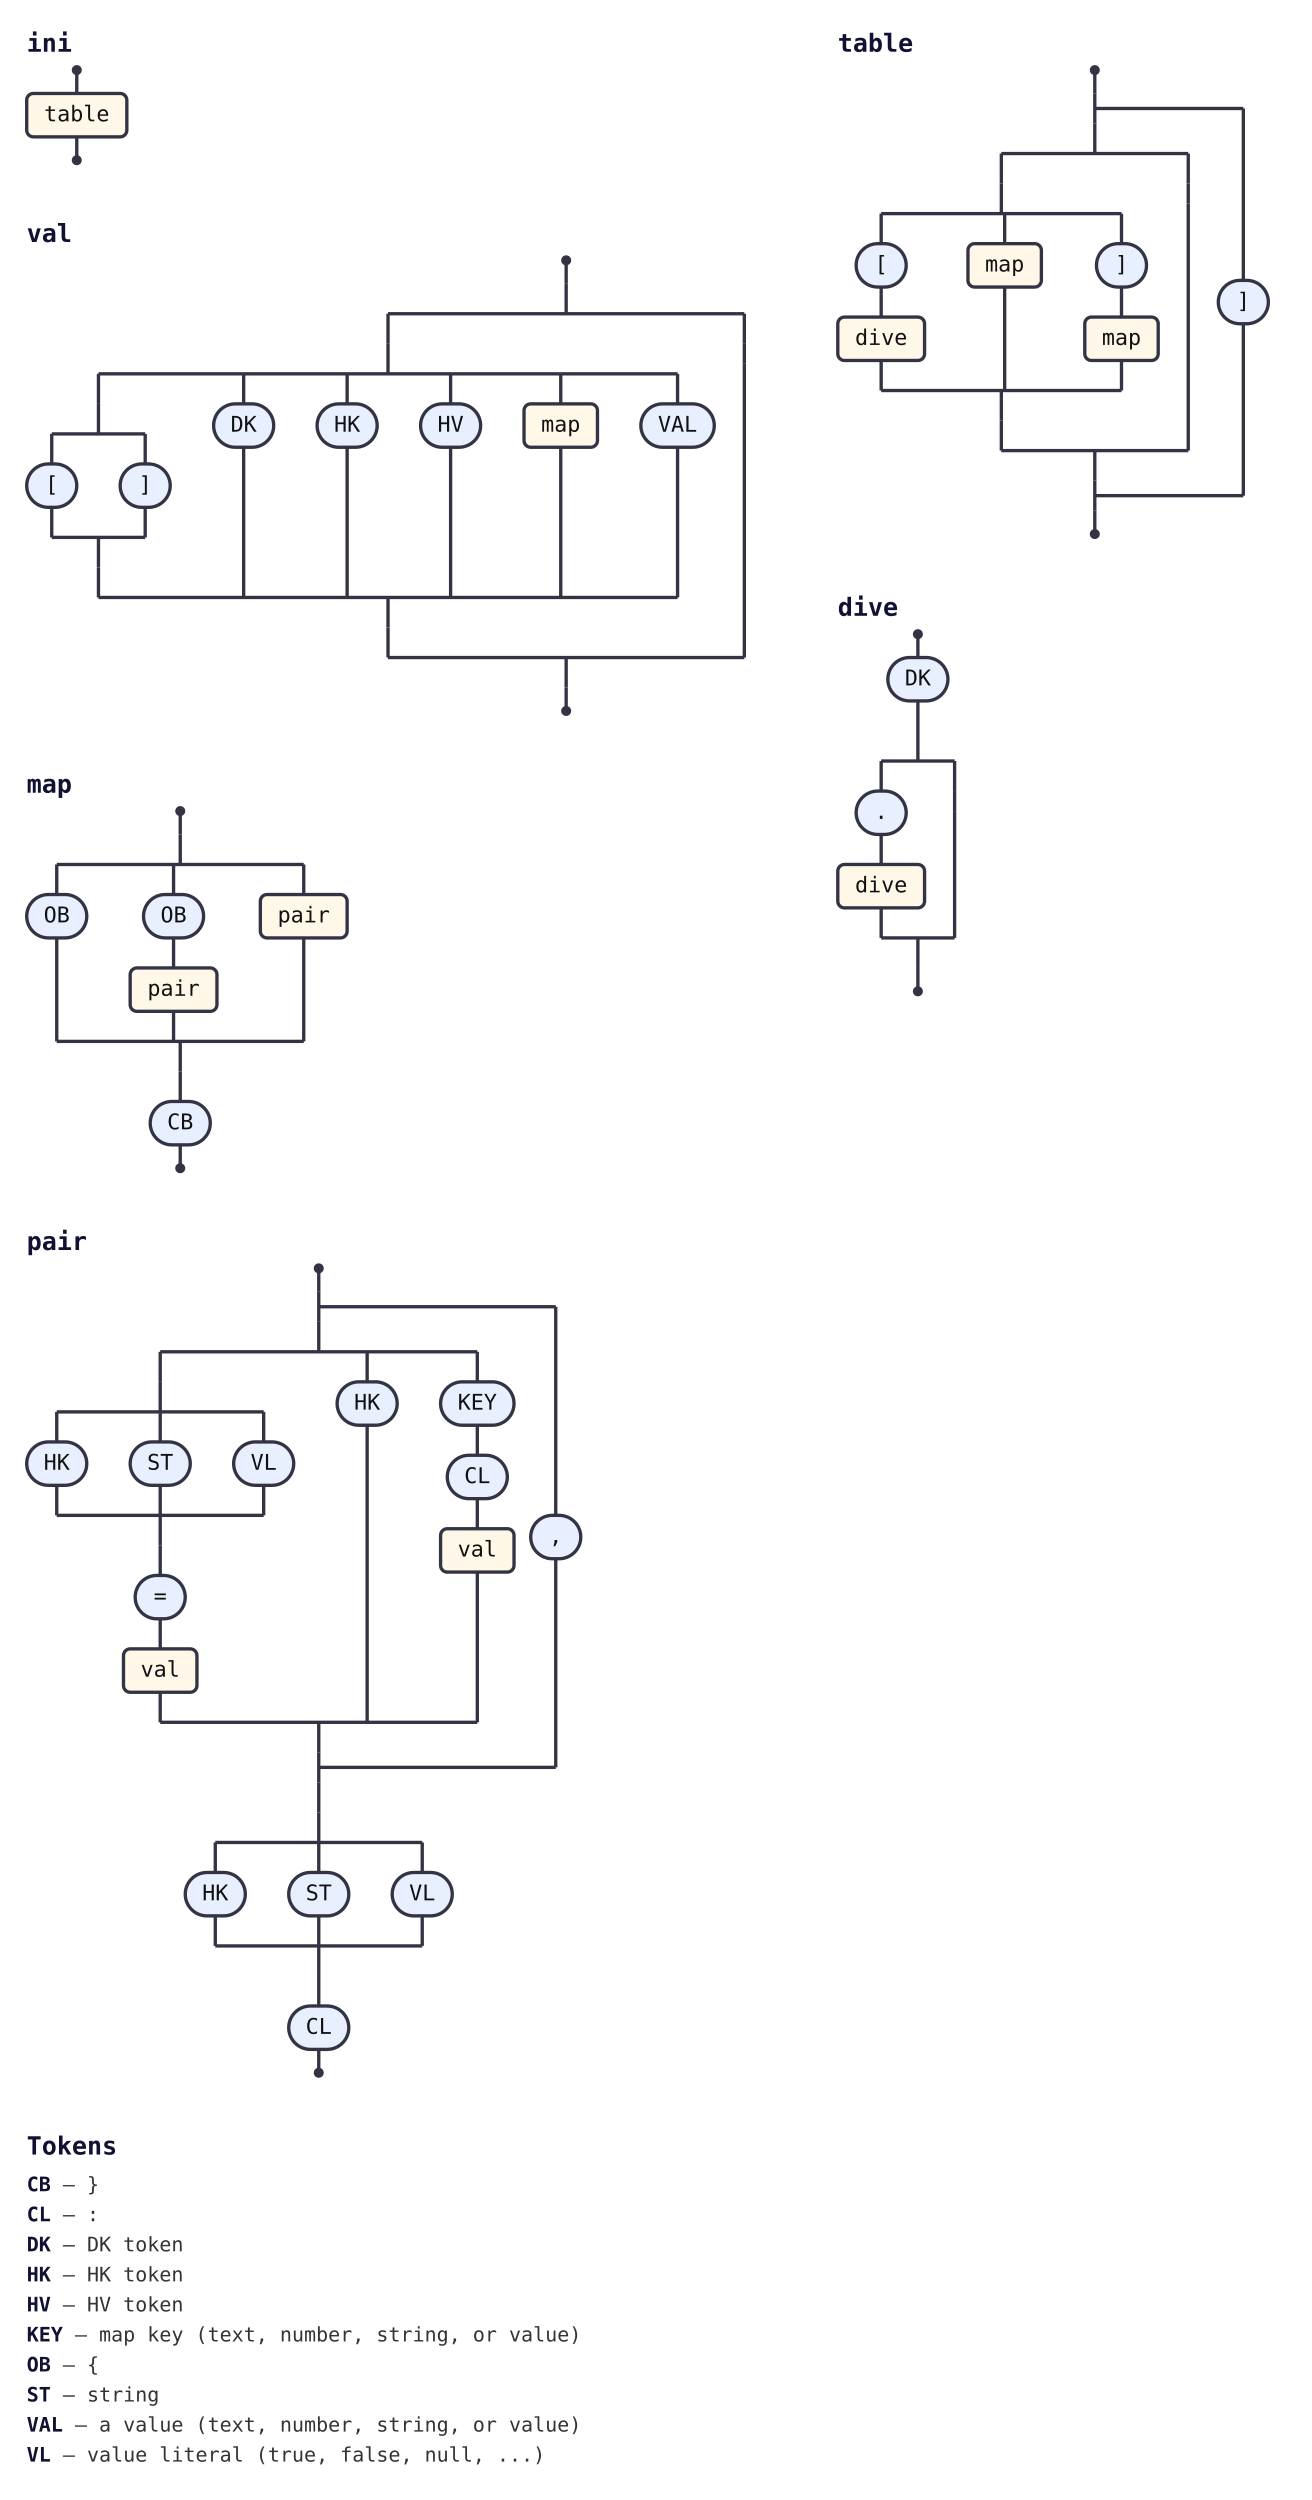
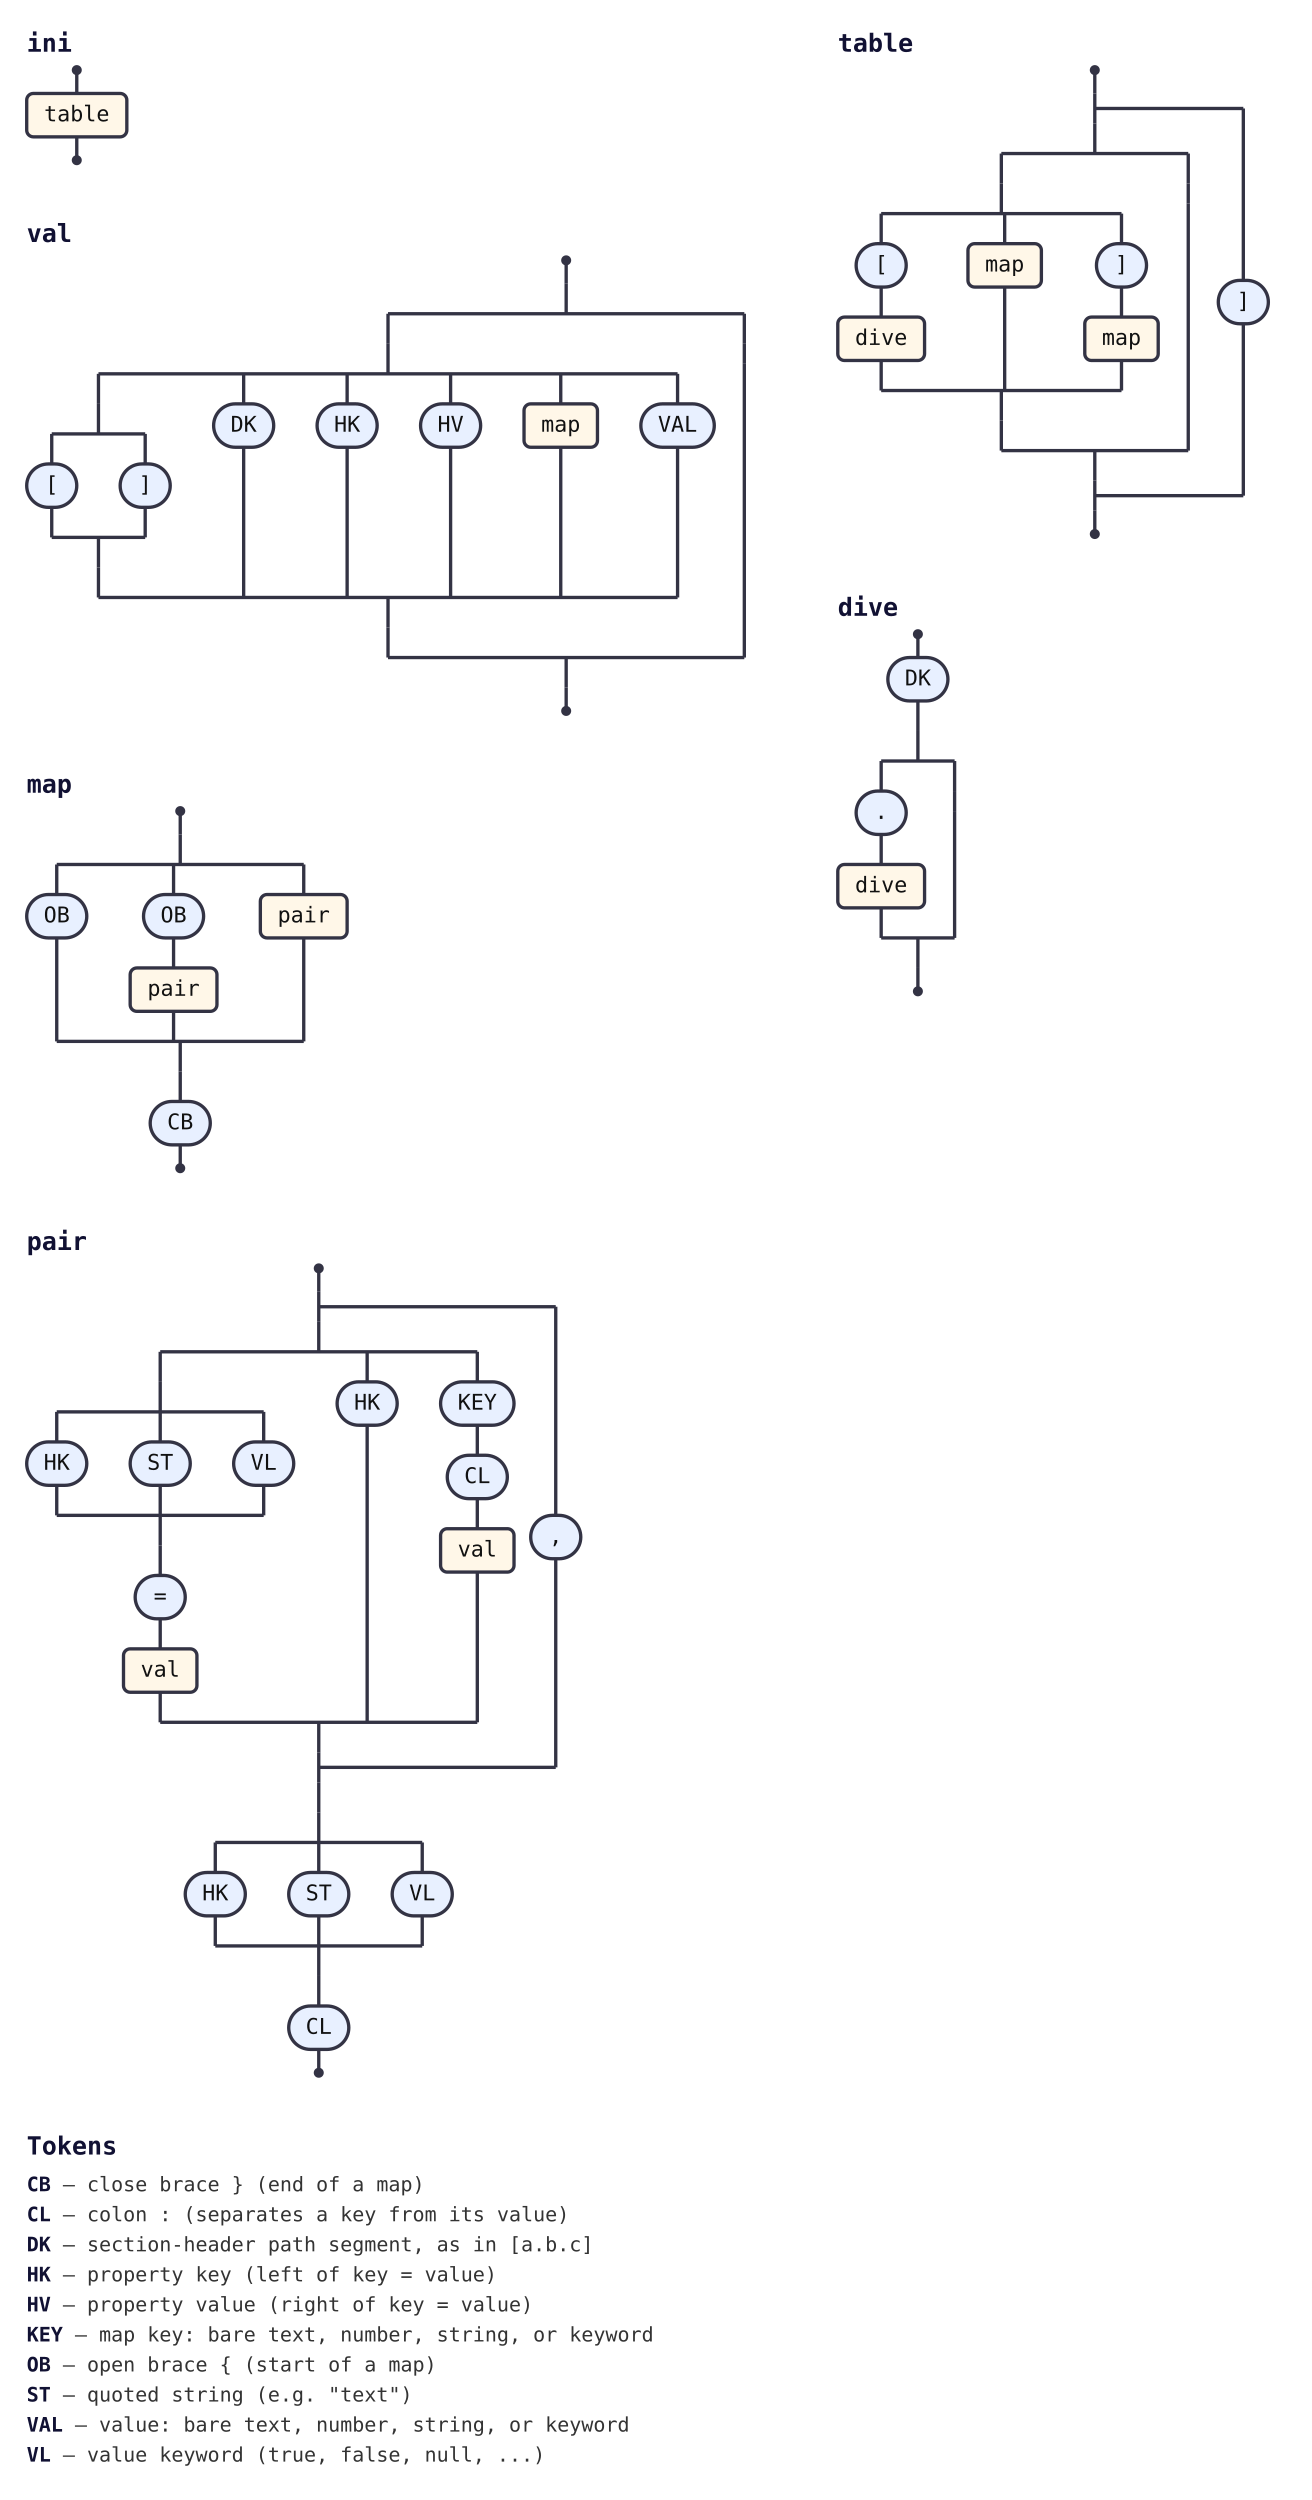
<svg xmlns="http://www.w3.org/2000/svg" class="railroad" width="786" height="1498" viewBox="0 0 786 1498">
  <style>svg.railroad{background:#fff;font-family:monospace;font-size:13px}.rr-line{stroke:#334;stroke-width:2;fill:none}.rr-cap{fill:#334}.rr-term{fill:#e8f0ff;stroke:#334;stroke-width:2}.rr-nonterm{fill:#fff7e8;stroke:#334;stroke-width:2}.rr-label{fill:#111;text-anchor:middle;dominant-baseline:middle}.rr-comment{fill:#666;font-style:italic;text-anchor:middle;dominant-baseline:middle}.rr-title{fill:#113;font-weight:bold;font-size:15px}.rr-legend{fill:#333;font-size:12px}.rr-legend-tok{fill:#113;font-weight:bold}a:hover .rr-nonterm{fill:#ffe6b3;cursor:pointer}</style>
  <g>
    <g id="ini">
      <text class="rr-title" x="16" y="31">ini</text>
      <circle class="rr-cap" cx="46" cy="42" r="3" />
      <path class="rr-line" d="M46 42V56" />
      <a href="#table">
        <rect class="rr-nonterm" x="16" y="56" width="60" height="26" rx="4" ry="4" />
        <text class="rr-label" x="46" y="69">table</text>
      </a>
      <path class="rr-line" d="M46 82V96" />
      <circle class="rr-cap" cx="46" cy="96" r="3" />
    </g>
    <g id="val">
      <text class="rr-title" x="16" y="145">val</text>
      <circle class="rr-cap" cx="339.25" cy="156" r="3" />
      <path class="rr-line" d="M339.25 156V170" />
      <path class="rr-line" d="M339.25 170V188" />
      <path class="rr-line" d="M232.5 188H446" />
      <path class="rr-line" d="M232.5 394H446" />
      <path class="rr-line" d="M339.25 394V412" />
      <path class="rr-line" d="M232.5 188V206" />
      <path class="rr-line" d="M232.5 206V224" />
      <path class="rr-line" d="M59 224H406" />
      <path class="rr-line" d="M59 358H406" />
      <path class="rr-line" d="M232.5 358V376" />
      <path class="rr-line" d="M59 224V242" />
      <path class="rr-line" d="M59 242V260" />
      <path class="rr-line" d="M31 260H87" />
      <path class="rr-line" d="M31 322H87" />
      <path class="rr-line" d="M59 322V340" />
      <path class="rr-line" d="M31 260V278" />
      <rect class="rr-term" x="16" y="278" width="30" height="26" rx="13" ry="13" />
      <text class="rr-label" x="31" y="291">[</text>
      <path class="rr-line" d="M31 304V322" />
      <path class="rr-line" d="M87 260V278" />
      <rect class="rr-term" x="72" y="278" width="30" height="26" rx="13" ry="13" />
      <text class="rr-label" x="87" y="291">]</text>
      <path class="rr-line" d="M87 304V322" />
      <path class="rr-line" d="M59 340V358" />
      <path class="rr-line" d="M146 224V242" />
      <rect class="rr-term" x="128" y="242" width="36" height="26" rx="13" ry="13" />
      <text class="rr-label" x="146" y="255">DK</text>
      <path class="rr-line" d="M146 268V358" />
      <path class="rr-line" d="M208 224V242" />
      <rect class="rr-term" x="190" y="242" width="36" height="26" rx="13" ry="13" />
      <text class="rr-label" x="208" y="255">HK</text>
      <path class="rr-line" d="M208 268V358" />
      <path class="rr-line" d="M270 224V242" />
      <rect class="rr-term" x="252" y="242" width="36" height="26" rx="13" ry="13" />
      <text class="rr-label" x="270" y="255">HV</text>
      <path class="rr-line" d="M270 268V358" />
      <path class="rr-line" d="M336 224V242" />
      <a href="#map">
        <rect class="rr-nonterm" x="314" y="242" width="44" height="26" rx="4" ry="4" />
        <text class="rr-label" x="336" y="255">map</text>
      </a>
      <path class="rr-line" d="M336 268V358" />
      <path class="rr-line" d="M406 224V242" />
      <rect class="rr-term" x="384" y="242" width="44" height="26" rx="13" ry="13" />
      <text class="rr-label" x="406" y="255">VAL</text>
      <path class="rr-line" d="M406 268V358" />
      <path class="rr-line" d="M232.5 376V394" />
      <path class="rr-line" d="M446 188V206" />
      <path class="rr-line" d="M446 206V218" />
      <path class="rr-line" d="M446 218V394" />
      <path class="rr-line" d="M339.25 412V426" />
      <circle class="rr-cap" cx="339.25" cy="426" r="3" />
    </g>
    <g id="map">
      <text class="rr-title" x="16" y="475">map</text>
      <circle class="rr-cap" cx="108" cy="486" r="3" />
      <path class="rr-line" d="M108 486V500" />
      <path class="rr-line" d="M108 500V518" />
      <path class="rr-line" d="M34 518H182" />
      <path class="rr-line" d="M34 624H182" />
      <path class="rr-line" d="M108 624V642" />
      <path class="rr-line" d="M34 518V536" />
      <rect class="rr-term" x="16" y="536" width="36" height="26" rx="13" ry="13" />
      <text class="rr-label" x="34" y="549">OB</text>
      <path class="rr-line" d="M34 562V624" />
      <path class="rr-line" d="M104 518V536" />
      <rect class="rr-term" x="86" y="536" width="36" height="26" rx="13" ry="13" />
      <text class="rr-label" x="104" y="549">OB</text>
      <path class="rr-line" d="M104 562V580" />
      <a href="#pair">
        <rect class="rr-nonterm" x="78" y="580" width="52" height="26" rx="4" ry="4" />
        <text class="rr-label" x="104" y="593">pair</text>
      </a>
      <path class="rr-line" d="M104 606V624" />
      <path class="rr-line" d="M182 518V536" />
      <a href="#pair">
        <rect class="rr-nonterm" x="156" y="536" width="52" height="26" rx="4" ry="4" />
        <text class="rr-label" x="182" y="549">pair</text>
      </a>
      <path class="rr-line" d="M182 562V624" />
      <path class="rr-line" d="M108 642V660" />
      <rect class="rr-term" x="90" y="660" width="36" height="26" rx="13" ry="13" />
      <text class="rr-label" x="108" y="673">CB</text>
      <path class="rr-line" d="M108 686V700" />
      <circle class="rr-cap" cx="108" cy="700" r="3" />
    </g>
    <g id="pair">
      <text class="rr-title" x="16" y="749">pair</text>
      <circle class="rr-cap" cx="191" cy="760" r="3" />
      <path class="rr-line" d="M191 760V774" />
      <path class="rr-line" d="M191 774V792" />
      <path class="rr-line" d="M191 792V810" />
      <path class="rr-line" d="M96 810H286" />
      <path class="rr-line" d="M96 1032H286" />
      <path class="rr-line" d="M191 1032V1050" />
      <path class="rr-line" d="M96 810V828" />
      <path class="rr-line" d="M96 828V846" />
      <path class="rr-line" d="M34 846H158" />
      <path class="rr-line" d="M34 908H158" />
      <path class="rr-line" d="M96 908V926" />
      <path class="rr-line" d="M34 846V864" />
      <rect class="rr-term" x="16" y="864" width="36" height="26" rx="13" ry="13" />
      <text class="rr-label" x="34" y="877">HK</text>
      <path class="rr-line" d="M34 890V908" />
      <path class="rr-line" d="M96 846V864" />
      <rect class="rr-term" x="78" y="864" width="36" height="26" rx="13" ry="13" />
      <text class="rr-label" x="96" y="877">ST</text>
      <path class="rr-line" d="M96 890V908" />
      <path class="rr-line" d="M158 846V864" />
      <rect class="rr-term" x="140" y="864" width="36" height="26" rx="13" ry="13" />
      <text class="rr-label" x="158" y="877">VL</text>
      <path class="rr-line" d="M158 890V908" />
      <path class="rr-line" d="M96 926V944" />
      <rect class="rr-term" x="81" y="944" width="30" height="26" rx="13" ry="13" />
      <text class="rr-label" x="96" y="957">=</text>
      <path class="rr-line" d="M96 970V988" />
      <a href="#val">
        <rect class="rr-nonterm" x="74" y="988" width="44" height="26" rx="4" ry="4" />
        <text class="rr-label" x="96" y="1001">val</text>
      </a>
      <path class="rr-line" d="M96 1014V1032" />
      <path class="rr-line" d="M220 810V828" />
      <rect class="rr-term" x="202" y="828" width="36" height="26" rx="13" ry="13" />
      <text class="rr-label" x="220" y="841">HK</text>
      <path class="rr-line" d="M220 854V1032" />
      <path class="rr-line" d="M286 810V828" />
      <rect class="rr-term" x="264" y="828" width="44" height="26" rx="13" ry="13" />
      <text class="rr-label" x="286" y="841">KEY</text>
      <path class="rr-line" d="M286 854V872" />
      <rect class="rr-term" x="268" y="872" width="36" height="26" rx="13" ry="13" />
      <text class="rr-label" x="286" y="885">CL</text>
      <path class="rr-line" d="M286 898V916" />
      <a href="#val">
        <rect class="rr-nonterm" x="264" y="916" width="44" height="26" rx="4" ry="4" />
        <text class="rr-label" x="286" y="929">val</text>
      </a>
      <path class="rr-line" d="M286 942V1032" />
      <path class="rr-line" d="M191 1050V1068" />
      <path class="rr-line" d="M191 1059H333" />
      <path class="rr-line" d="M191 783H333" />
      <path class="rr-line" d="M333 934V1059" />
      <path class="rr-line" d="M333 783V908" />
      <rect class="rr-term" x="318" y="908" width="30" height="26" rx="13" ry="13" />
      <text class="rr-label" x="333" y="921">,</text>
      <path class="rr-line" d="M191 1068V1086" />
      <path class="rr-line" d="M191 1086V1104" />
      <path class="rr-line" d="M129 1104H253" />
      <path class="rr-line" d="M129 1166H253" />
      <path class="rr-line" d="M191 1166V1184" />
      <path class="rr-line" d="M129 1104V1122" />
      <rect class="rr-term" x="111" y="1122" width="36" height="26" rx="13" ry="13" />
      <text class="rr-label" x="129" y="1135">HK</text>
      <path class="rr-line" d="M129 1148V1166" />
      <path class="rr-line" d="M191 1104V1122" />
      <rect class="rr-term" x="173" y="1122" width="36" height="26" rx="13" ry="13" />
      <text class="rr-label" x="191" y="1135">ST</text>
      <path class="rr-line" d="M191 1148V1166" />
      <path class="rr-line" d="M253 1104V1122" />
      <rect class="rr-term" x="235" y="1122" width="36" height="26" rx="13" ry="13" />
      <text class="rr-label" x="253" y="1135">VL</text>
      <path class="rr-line" d="M253 1148V1166" />
      <path class="rr-line" d="M191 1184V1202" />
      <rect class="rr-term" x="173" y="1202" width="36" height="26" rx="13" ry="13" />
      <text class="rr-label" x="191" y="1215">CL</text>
      <path class="rr-line" d="M191 1228V1242" />
      <circle class="rr-cap" cx="191" cy="1242" r="3" />
    </g>
    <g id="table">
      <text class="rr-title" x="502" y="31">table</text>
      <circle class="rr-cap" cx="656" cy="42" r="3" />
      <path class="rr-line" d="M656 42V56" />
      <path class="rr-line" d="M656 56V74" />
      <path class="rr-line" d="M656 74V92" />
      <path class="rr-line" d="M600 92H712" />
      <path class="rr-line" d="M600 270H712" />
      <path class="rr-line" d="M656 270V288" />
      <path class="rr-line" d="M600 92V110" />
      <path class="rr-line" d="M600 110V128" />
      <path class="rr-line" d="M528 128H672" />
      <path class="rr-line" d="M528 234H672" />
      <path class="rr-line" d="M600 234V252" />
      <path class="rr-line" d="M528 128V146" />
      <rect class="rr-term" x="513" y="146" width="30" height="26" rx="13" ry="13" />
      <text class="rr-label" x="528" y="159">[</text>
      <path class="rr-line" d="M528 172V190" />
      <a href="#dive">
        <rect class="rr-nonterm" x="502" y="190" width="52" height="26" rx="4" ry="4" />
        <text class="rr-label" x="528" y="203">dive</text>
      </a>
      <path class="rr-line" d="M528 216V234" />
      <path class="rr-line" d="M602 128V146" />
      <a href="#map">
        <rect class="rr-nonterm" x="580" y="146" width="44" height="26" rx="4" ry="4" />
        <text class="rr-label" x="602" y="159">map</text>
      </a>
      <path class="rr-line" d="M602 172V234" />
      <path class="rr-line" d="M672 128V146" />
      <rect class="rr-term" x="657" y="146" width="30" height="26" rx="13" ry="13" />
      <text class="rr-label" x="672" y="159">]</text>
      <path class="rr-line" d="M672 172V190" />
      <a href="#map">
        <rect class="rr-nonterm" x="650" y="190" width="44" height="26" rx="4" ry="4" />
        <text class="rr-label" x="672" y="203">map</text>
      </a>
      <path class="rr-line" d="M672 216V234" />
      <path class="rr-line" d="M600 252V270" />
      <path class="rr-line" d="M712 92V110" />
      <path class="rr-line" d="M712 110V122" />
      <path class="rr-line" d="M712 122V270" />
      <path class="rr-line" d="M656 288V306" />
      <path class="rr-line" d="M656 297H745" />
      <path class="rr-line" d="M656 65H745" />
      <path class="rr-line" d="M745 194V297" />
      <path class="rr-line" d="M745 65V168" />
      <rect class="rr-term" x="730" y="168" width="30" height="26" rx="13" ry="13" />
      <text class="rr-label" x="745" y="181">]</text>
      <path class="rr-line" d="M656 306V320" />
      <circle class="rr-cap" cx="656" cy="320" r="3" />
    </g>
    <g id="dive">
      <text class="rr-title" x="502" y="369">dive</text>
      <circle class="rr-cap" cx="550" cy="380" r="3" />
      <path class="rr-line" d="M550 380V394" />
      <rect class="rr-term" x="532" y="394" width="36" height="26" rx="13" ry="13" />
      <text class="rr-label" x="550" y="407">DK</text>
      <path class="rr-line" d="M550 420V438" />
      <path class="rr-line" d="M550 438V456" />
      <path class="rr-line" d="M528 456H572" />
      <path class="rr-line" d="M528 562H572" />
      <path class="rr-line" d="M550 562V580" />
      <path class="rr-line" d="M528 456V474" />
      <rect class="rr-term" x="513" y="474" width="30" height="26" rx="13" ry="13" />
      <text class="rr-label" x="528" y="487">.</text>
      <path class="rr-line" d="M528 500V518" />
      <a href="#dive">
        <rect class="rr-nonterm" x="502" y="518" width="52" height="26" rx="4" ry="4" />
        <text class="rr-label" x="528" y="531">dive</text>
      </a>
      <path class="rr-line" d="M528 544V562" />
      <path class="rr-line" d="M572 456V474" />
      <path class="rr-line" d="M572 474V486" />
      <path class="rr-line" d="M572 486V562" />
      <path class="rr-line" d="M550 580V594" />
      <circle class="rr-cap" cx="550" cy="594" r="3" />
    </g>
    <text class="rr-title" x="16" y="1291">Tokens</text>
    <text class="rr-legend" x="16" y="1313">
-       <tspan class="rr-legend-tok">CB</tspan>  —  }</text>
+       <tspan class="rr-legend-tok">CB</tspan>  —  close brace } (end of a map)</text>
    <text class="rr-legend" x="16" y="1331">
-       <tspan class="rr-legend-tok">CL</tspan>  —  :</text>
+       <tspan class="rr-legend-tok">CL</tspan>  —  colon : (separates a key from its value)</text>
    <text class="rr-legend" x="16" y="1349">
-       <tspan class="rr-legend-tok">DK</tspan>  —  DK token</text>
+       <tspan class="rr-legend-tok">DK</tspan>  —  section-header path segment, as in [a.b.c]</text>
    <text class="rr-legend" x="16" y="1367">
-       <tspan class="rr-legend-tok">HK</tspan>  —  HK token</text>
+       <tspan class="rr-legend-tok">HK</tspan>  —  property key (left of key = value)</text>
    <text class="rr-legend" x="16" y="1385">
-       <tspan class="rr-legend-tok">HV</tspan>  —  HV token</text>
+       <tspan class="rr-legend-tok">HV</tspan>  —  property value (right of key = value)</text>
    <text class="rr-legend" x="16" y="1403">
-       <tspan class="rr-legend-tok">KEY</tspan>  —  map key (text, number, string, or value)</text>
+       <tspan class="rr-legend-tok">KEY</tspan>  —  map key: bare text, number, string, or keyword</text>
    <text class="rr-legend" x="16" y="1421">
-       <tspan class="rr-legend-tok">OB</tspan>  —  {</text>
+       <tspan class="rr-legend-tok">OB</tspan>  —  open brace { (start of a map)</text>
    <text class="rr-legend" x="16" y="1439">
-       <tspan class="rr-legend-tok">ST</tspan>  —  string</text>
+       <tspan class="rr-legend-tok">ST</tspan>  —  quoted string (e.g. "text")</text>
    <text class="rr-legend" x="16" y="1457">
-       <tspan class="rr-legend-tok">VAL</tspan>  —  a value (text, number, string, or value)</text>
+       <tspan class="rr-legend-tok">VAL</tspan>  —  value: bare text, number, string, or keyword</text>
    <text class="rr-legend" x="16" y="1475">
-       <tspan class="rr-legend-tok">VL</tspan>  —  value literal (true, false, null, ...)</text>
+       <tspan class="rr-legend-tok">VL</tspan>  —  value keyword (true, false, null, ...)</text>
  </g>
</svg>
